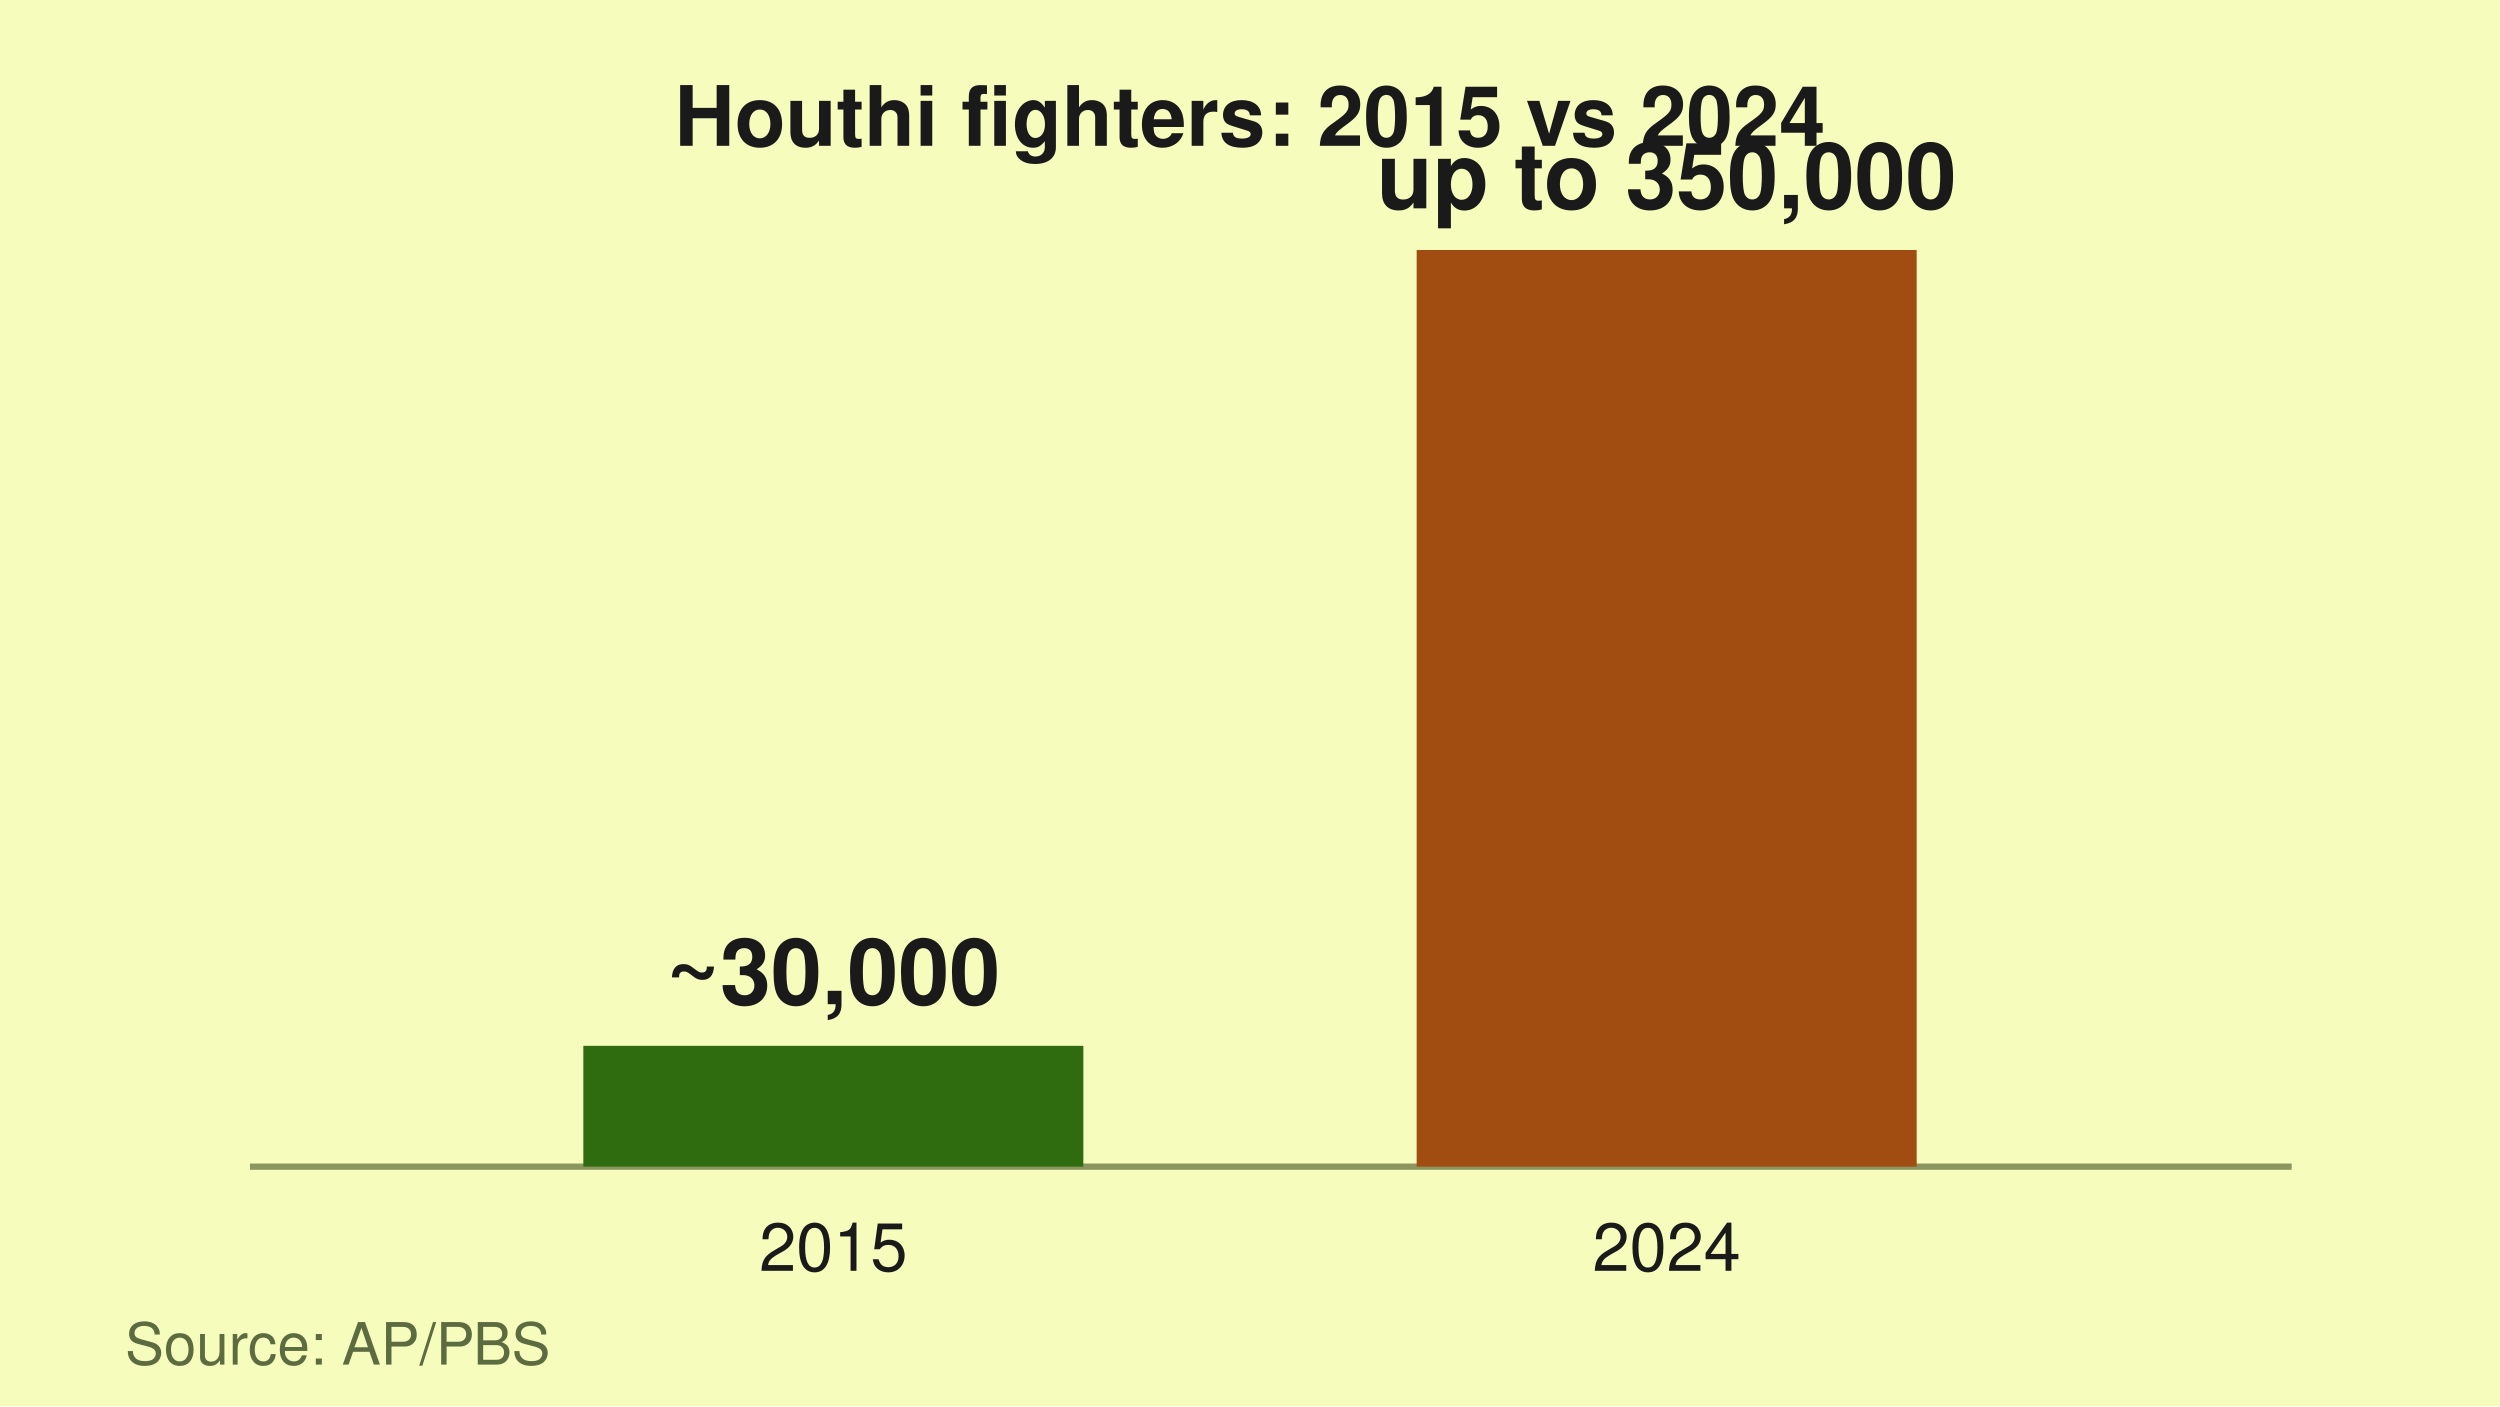
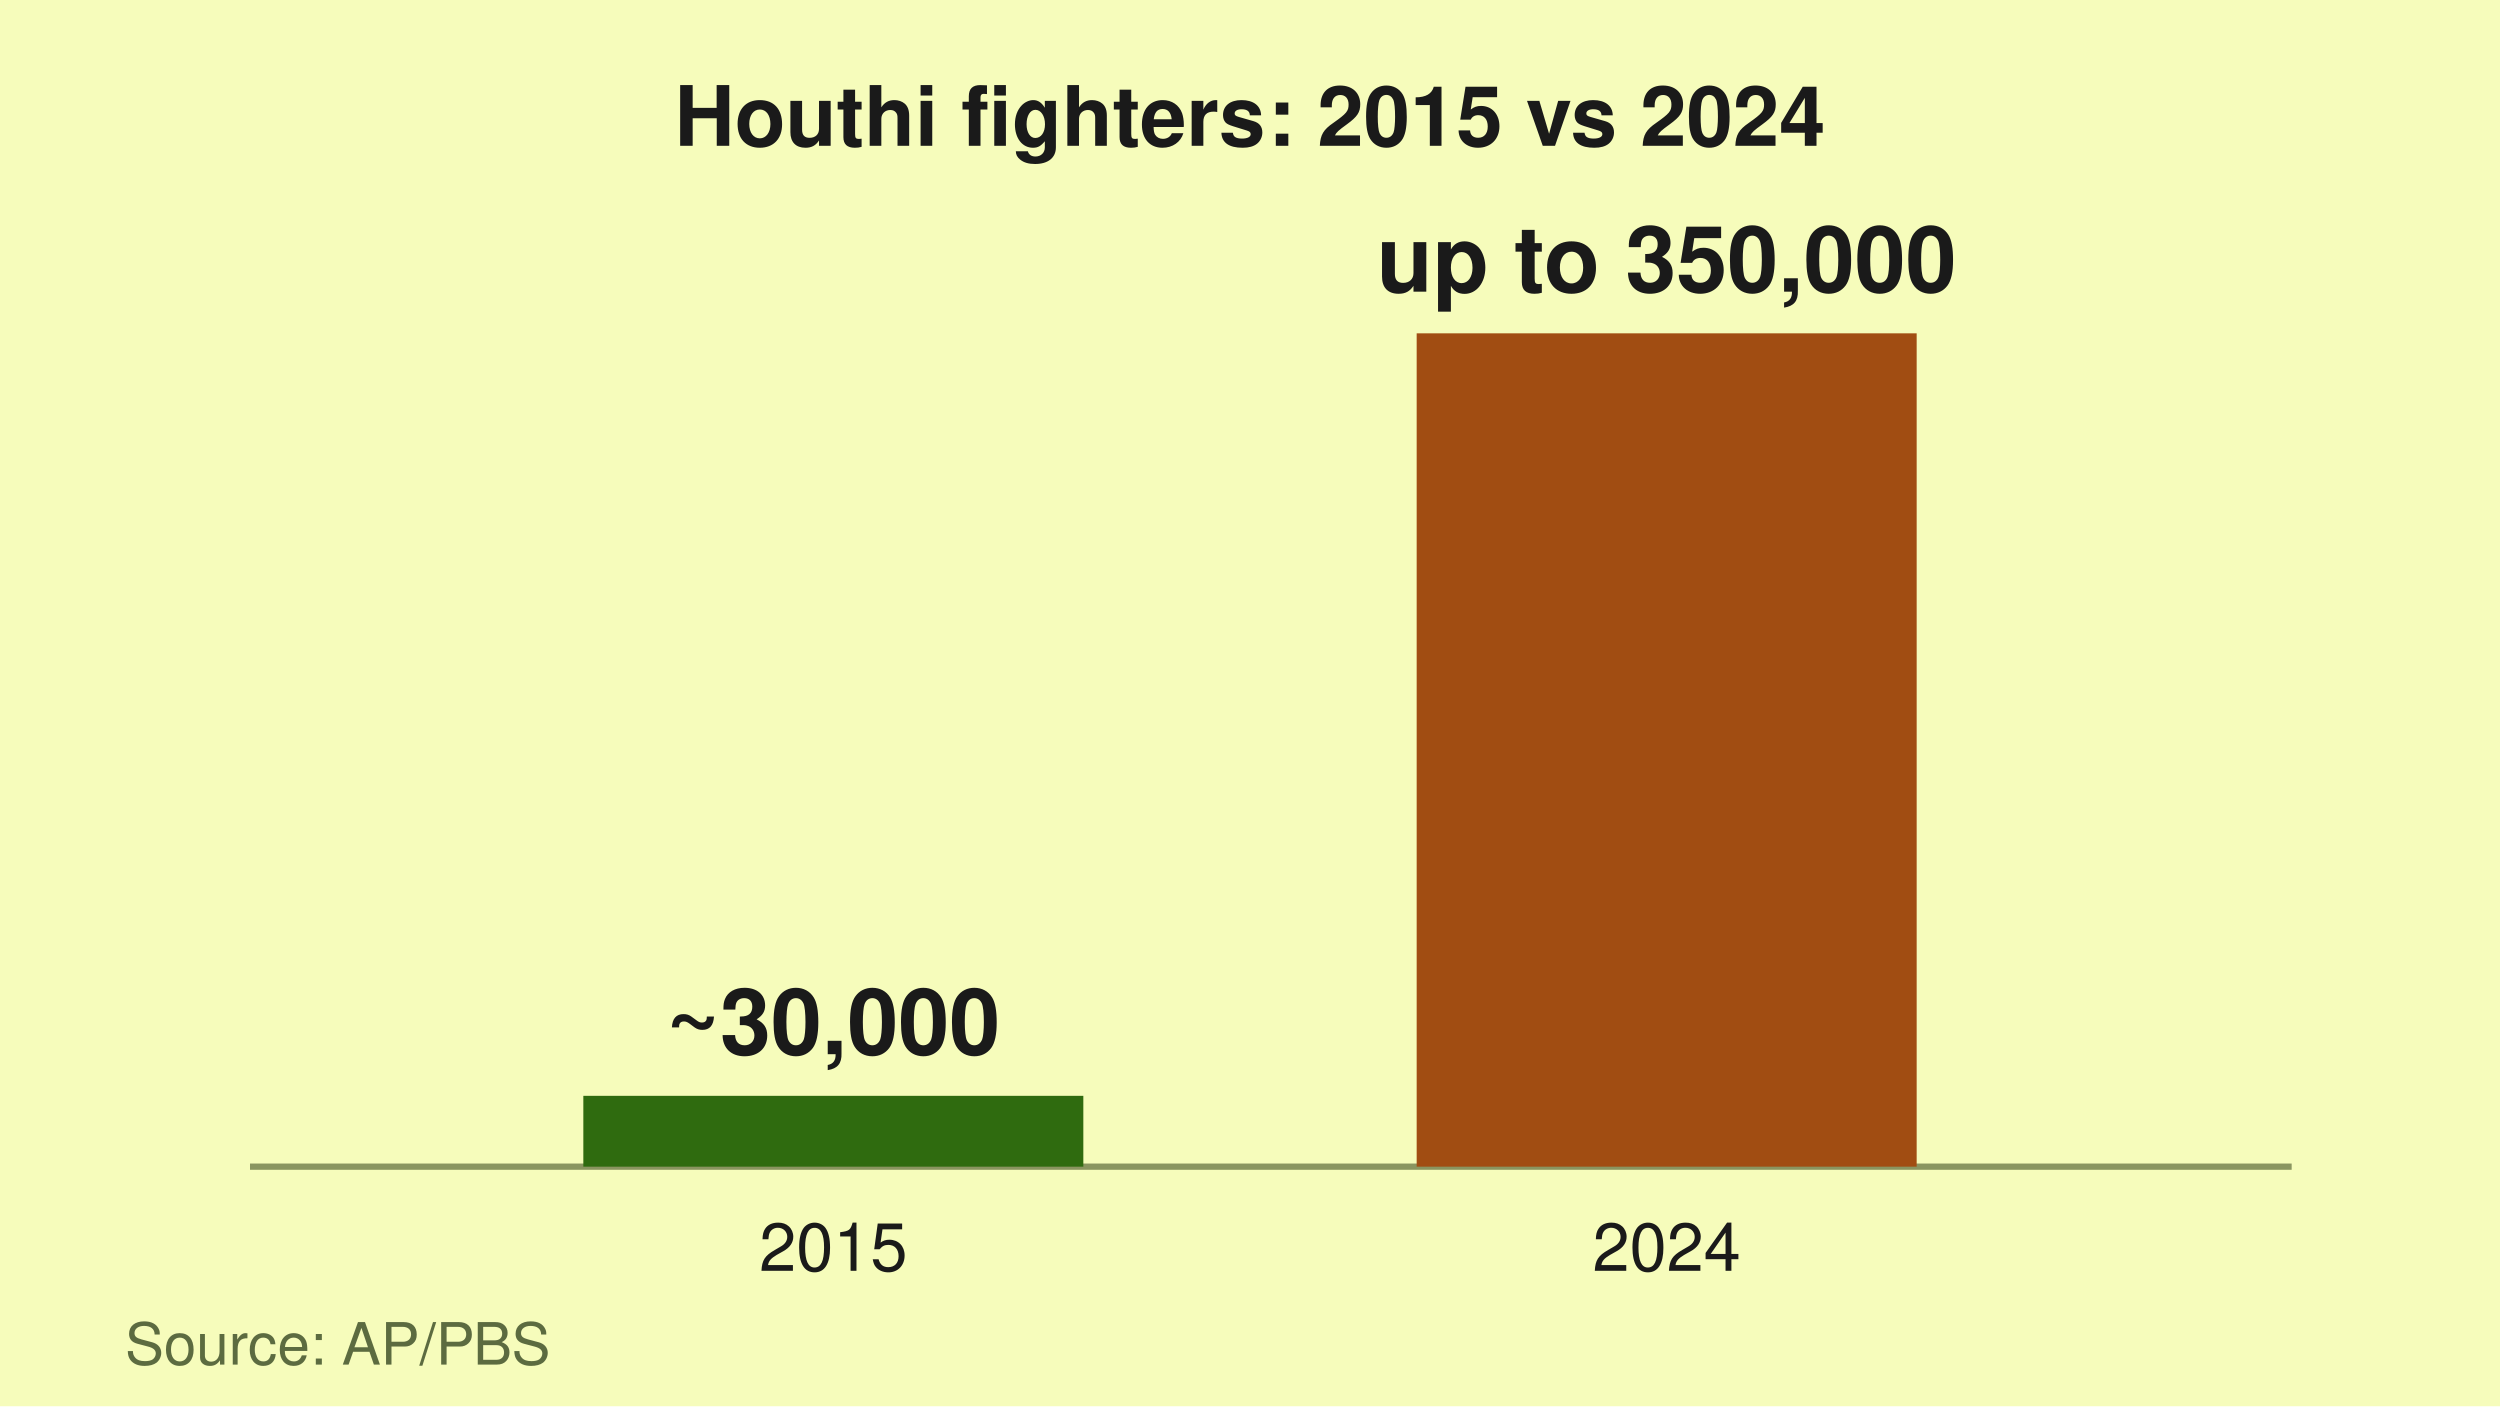
<svg xmlns="http://www.w3.org/2000/svg" viewBox="0 0 1200 675" font-family="Helvetica, Arial, sans-serif">
  <rect width="100%" height="100%" fill="#f6fcbb" />
  <text x="600" y="70" font-size="40" font-weight="700" text-anchor="middle" fill="#1a1a1a">Houthi fighters: 2015 vs 2024</text>
  <line x1="120" y1="560" x2="1100" y2="560" stroke="#8a9560" stroke-width="3" />
-   <rect x="280" y="502" width="240" height="58" fill="#2f6b0f" />
-   <rect x="680" y="120" width="240" height="440" fill="#a14d12" />
-   <text x="400" y="482" font-size="44" font-weight="700" text-anchor="middle" fill="#1a1a1a">~30,000</text>
-   <text x="800" y="100" font-size="44" font-weight="700" text-anchor="middle" fill="#1a1a1a">up to 350,000</text>
+   <rect x="280" y="526" width="240" height="34" fill="#2f6b0f" />
+   <rect x="680" y="160" width="240" height="400" fill="#a14d12" />
+   <text x="400" y="506" font-size="44" font-weight="700" text-anchor="middle" fill="#1a1a1a">~30,000</text>
+   <text x="800" y="140" font-size="44" font-weight="700" text-anchor="middle" fill="#1a1a1a">up to 350,000</text>
  <text x="400" y="610" font-size="32" text-anchor="middle" fill="#1a1a1a">2015</text>
  <text x="800" y="610" font-size="32" text-anchor="middle" fill="#1a1a1a">2024</text>
  <text x="60" y="655" font-size="28" fill="#5c6b40">Source: AP/PBS</text>
</svg>
